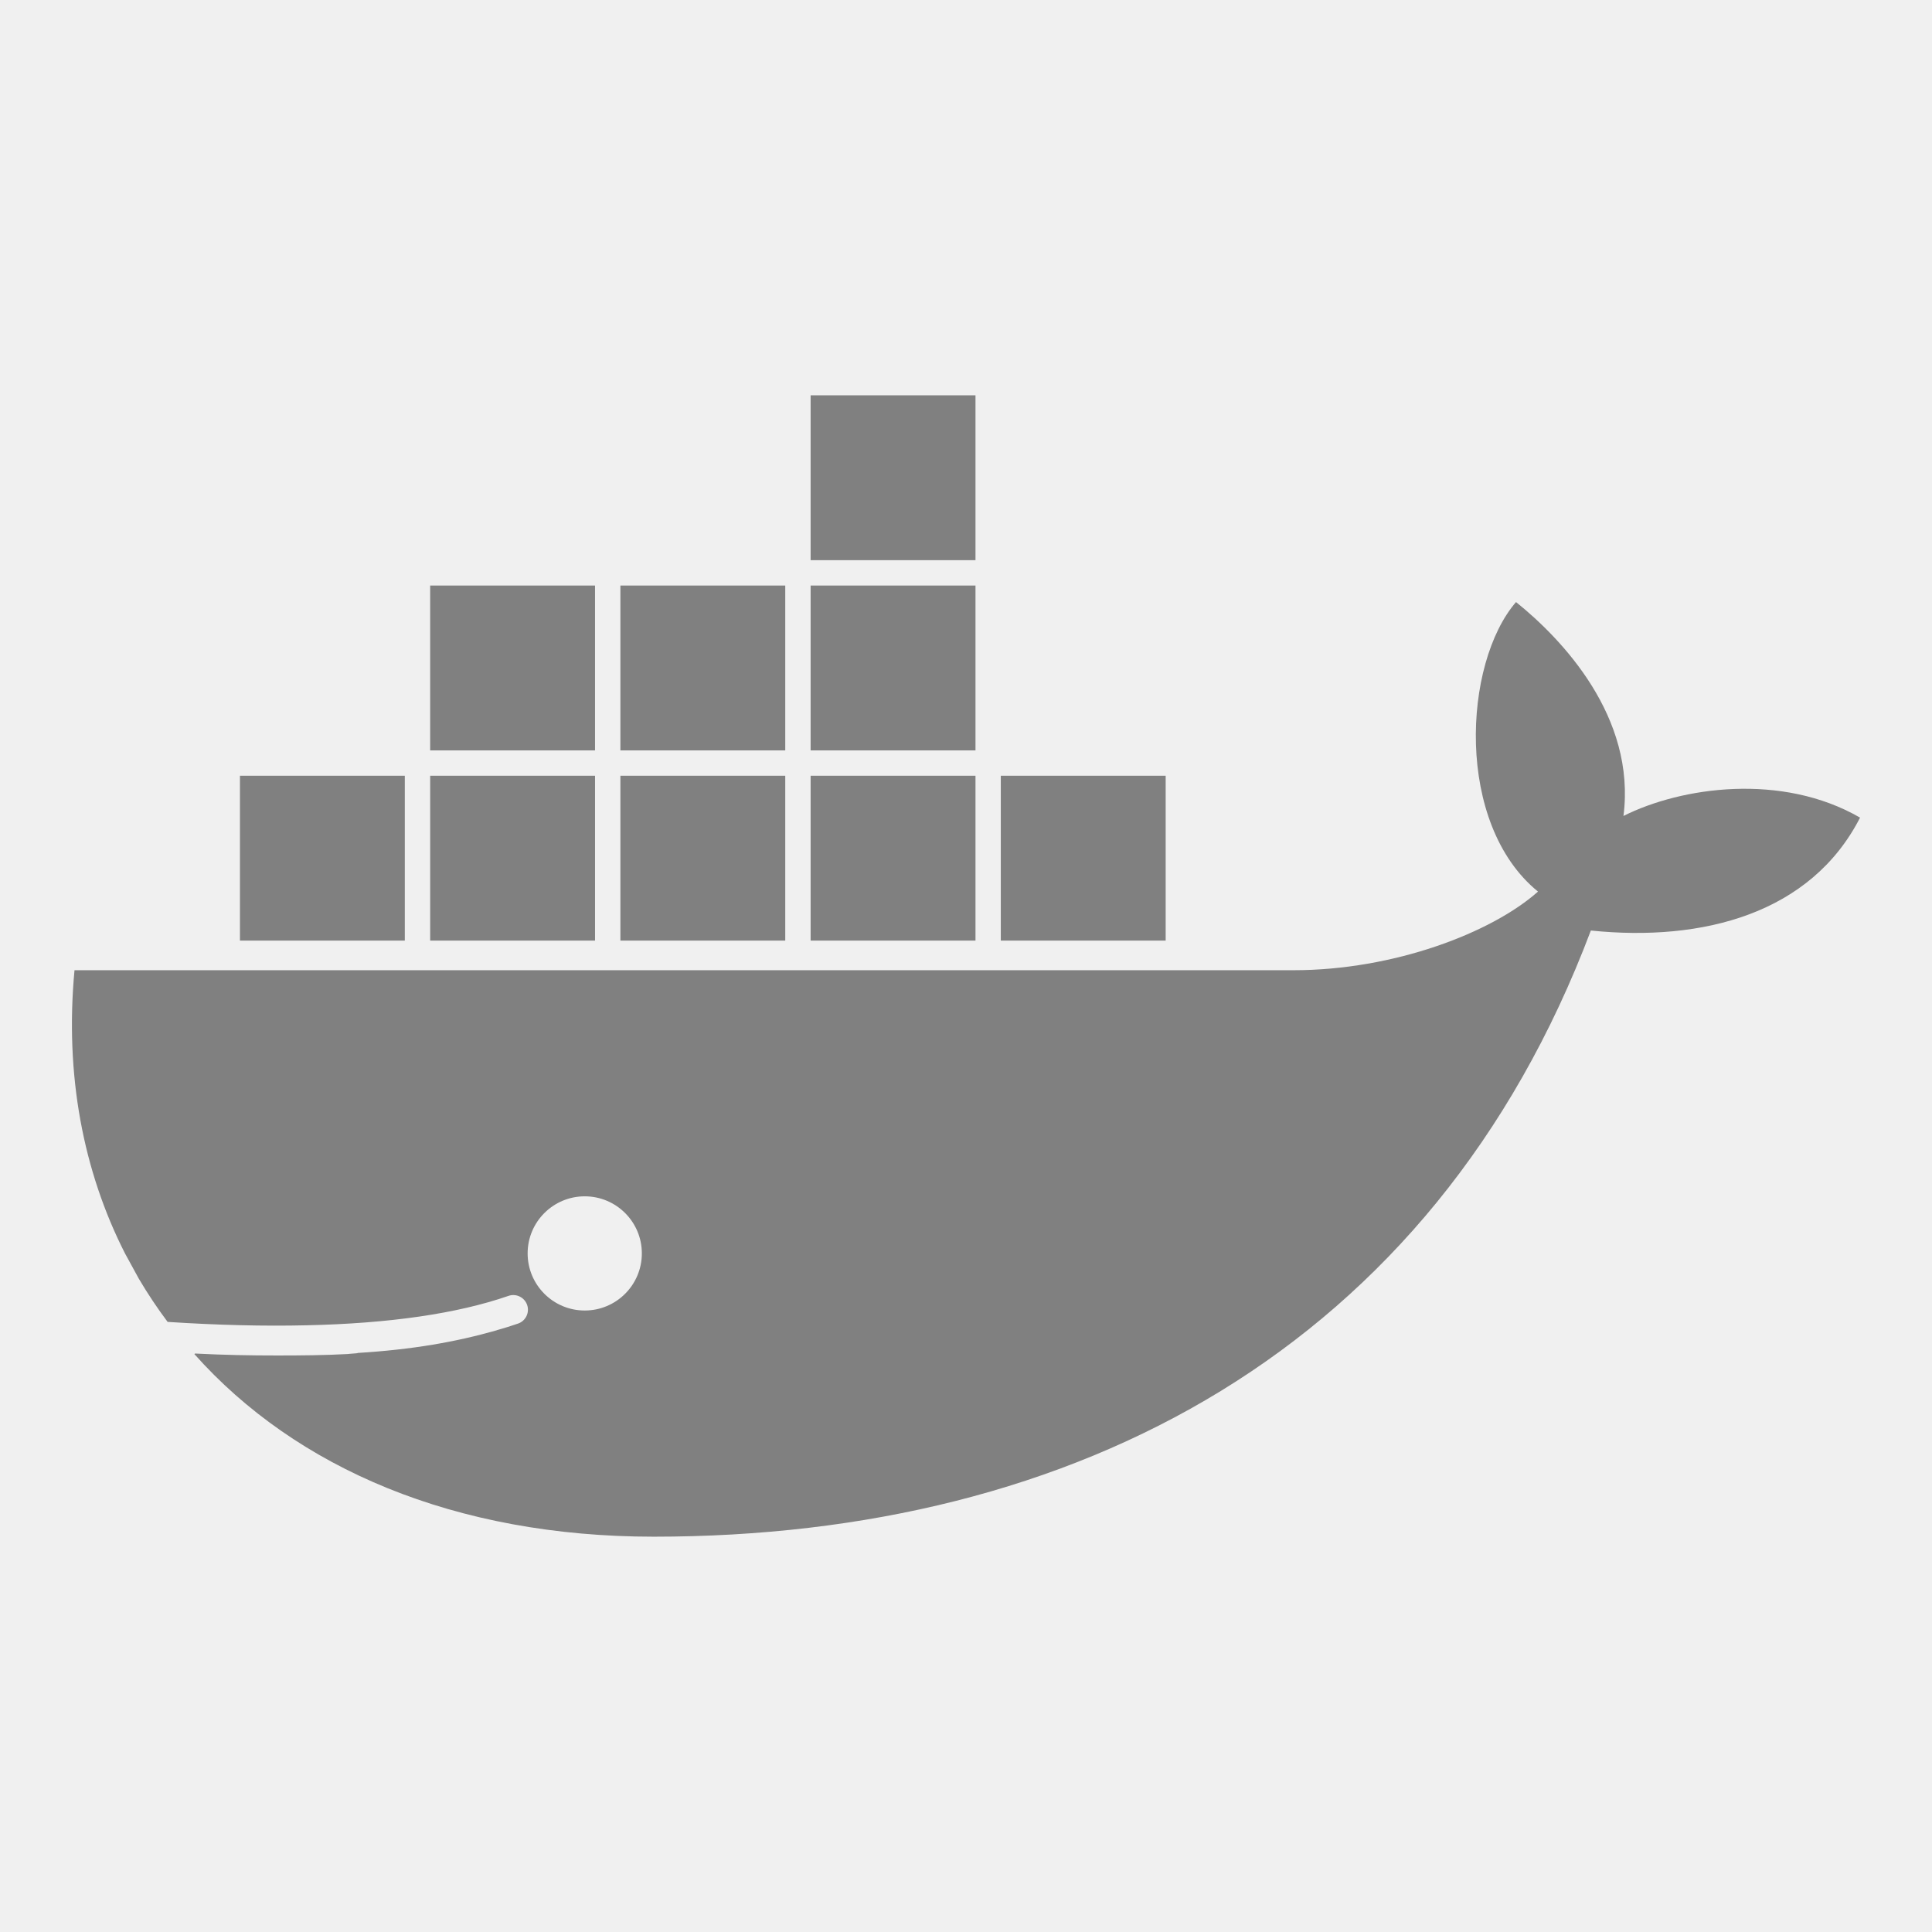
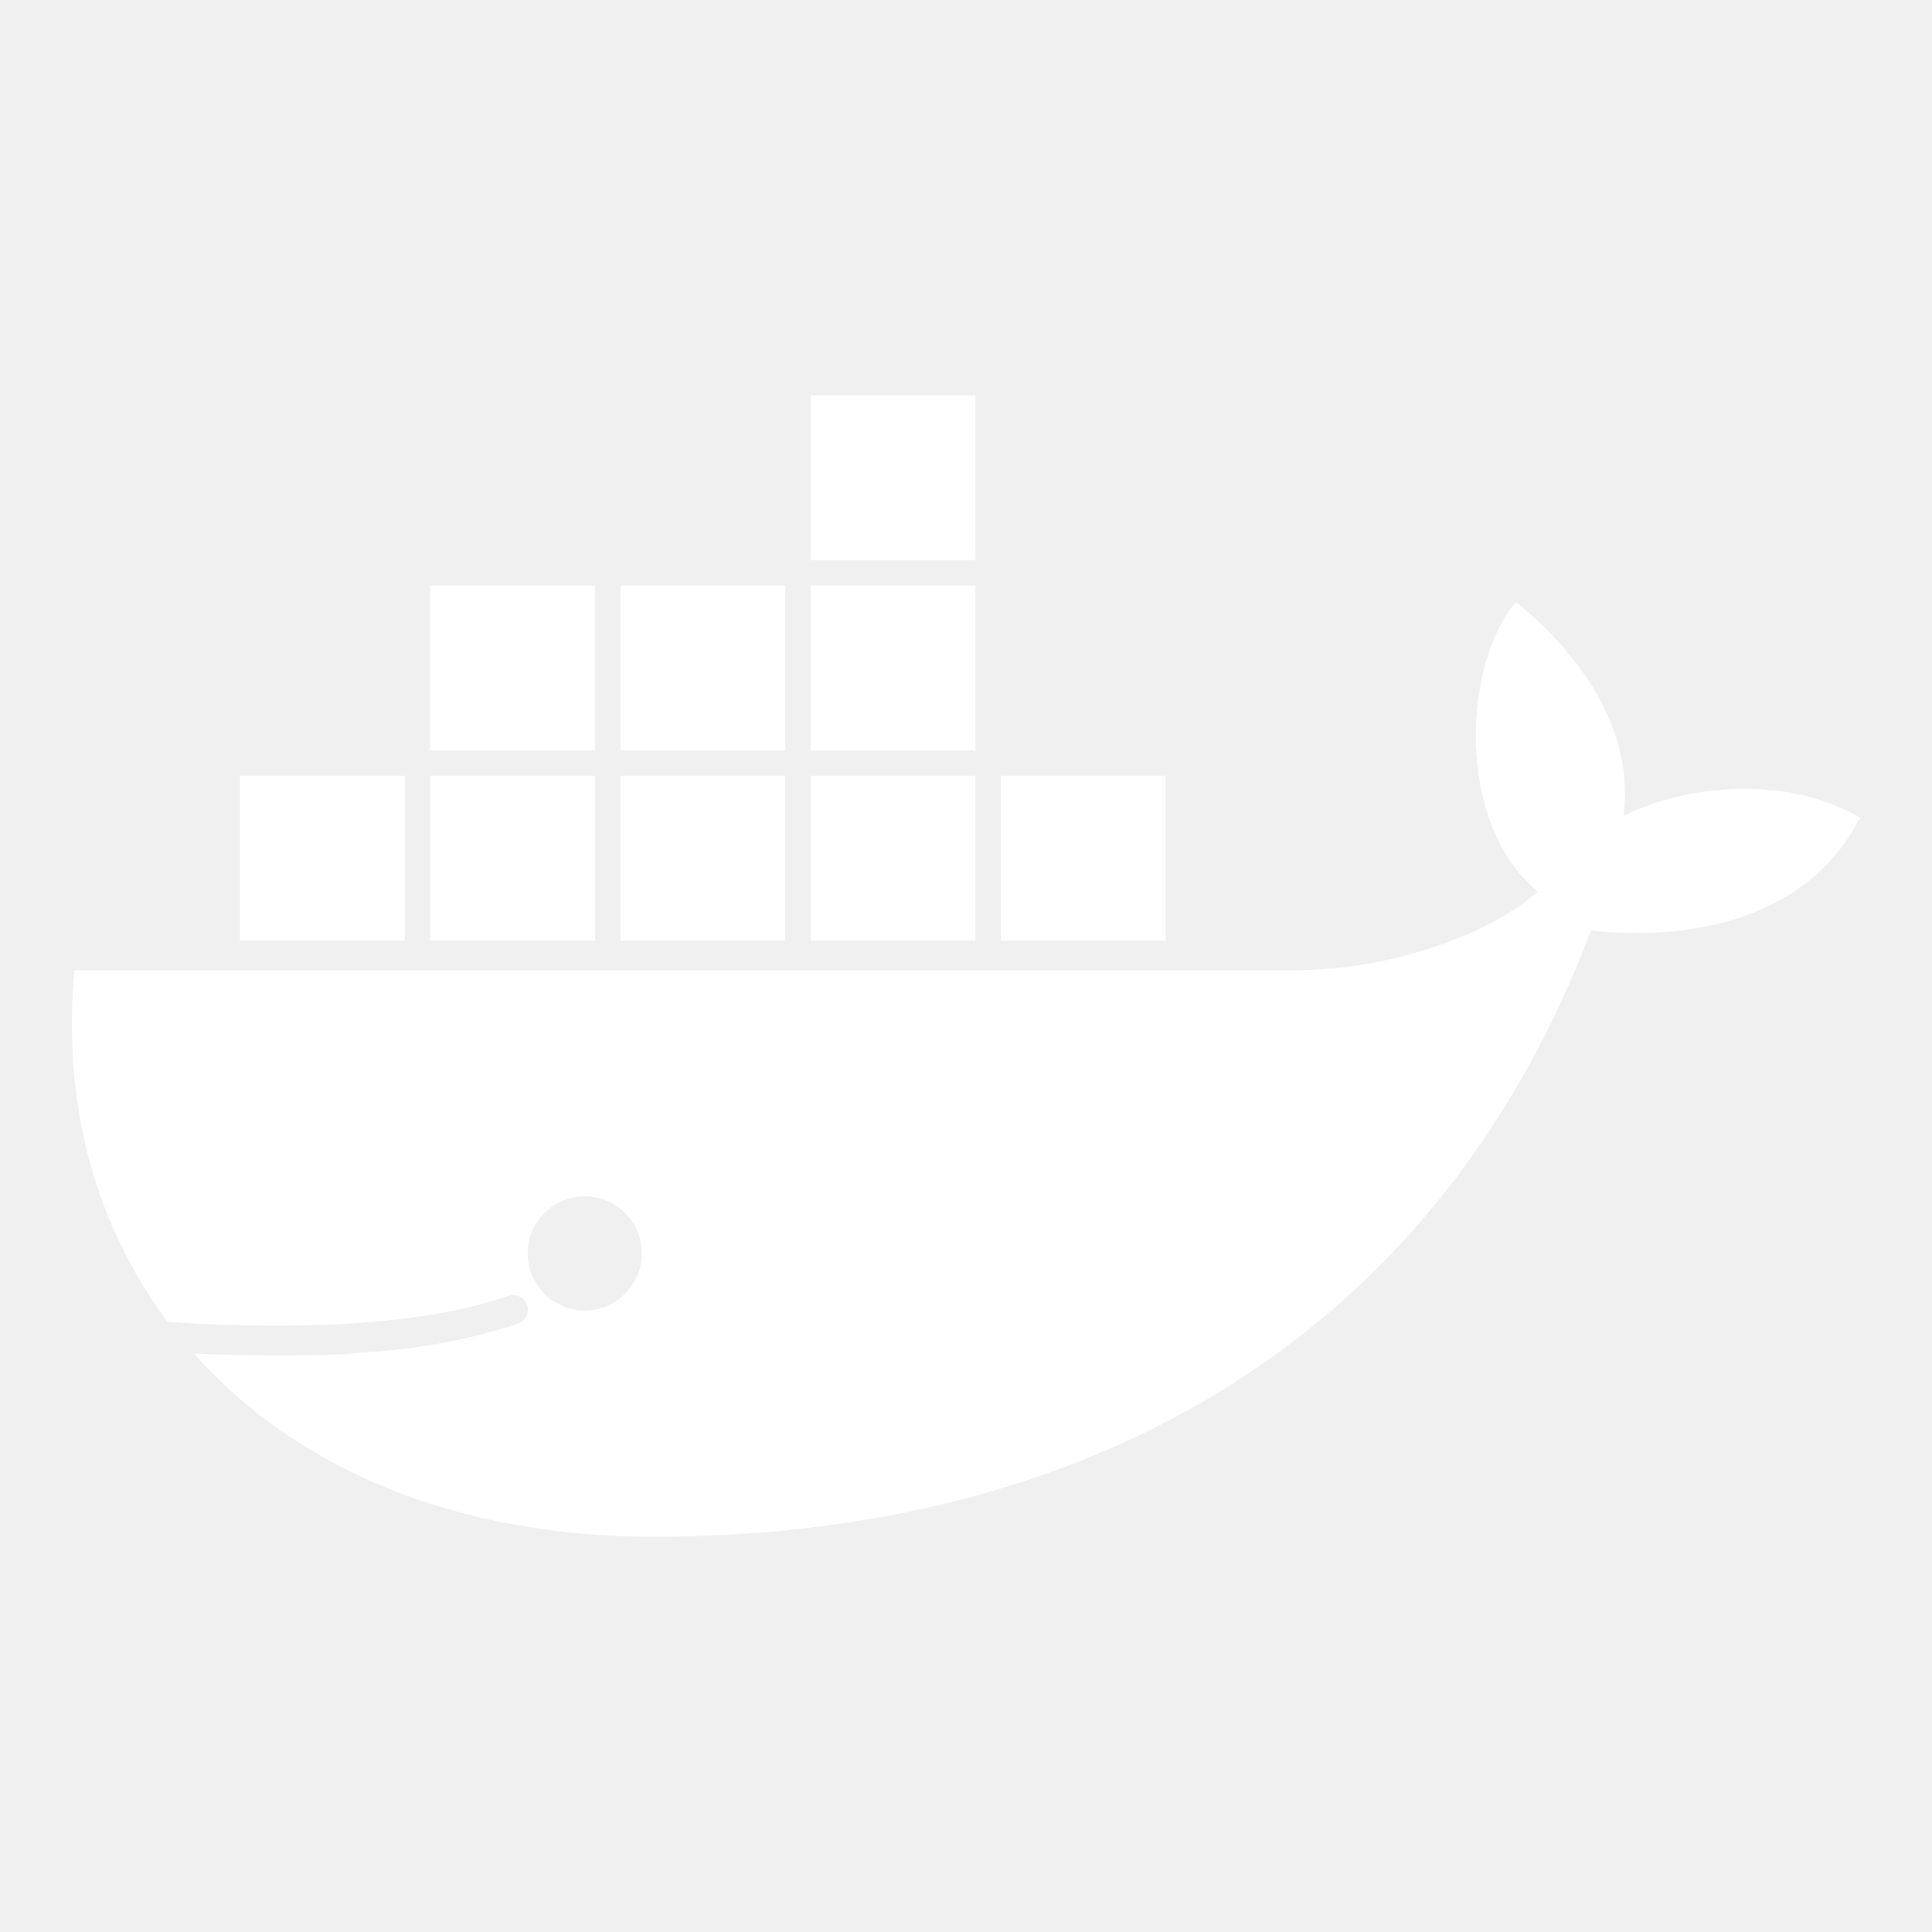
<svg xmlns="http://www.w3.org/2000/svg" version="1.1" viewBox="0 0 256 256" id="svg3432">
  <defs id="defs3460" />
-   <path style="fill:#808080;fill-opacity:1;fill-rule:evenodd" id="path3438" d="m 200.882,79.774 c -7.02,8.122 -8.11,29.405 2.91,38.365 -6.15,5.47 -19.12,10.42 -32.39,10.42 l -161.53,0 c -1.293,13.85 1.139,26.61 6.693,37.53 l 1.838,3.36 c 1.163,1.97 2.435,3.88 3.808,5.71 6.641,0.43 12.766,0.58 18.367,0.45 l 0.002,0 c 11.009,-0.24 19.991,-1.54 26.799,-3.9 1.014,-0.35 2.118,0.19 2.469,1.2 0.35,1.01 -0.187,2.12 -1.199,2.47 -0.905,0.31 -1.848,0.61 -2.822,0.88 -0.002,0 -0.003,0.01 -0.004,0.01 -5.361,1.53 -11.109,2.56 -18.526,3.01 0.44,0.01 -0.458,0.07 -0.461,0.07 -0.252,0.01 -0.569,0.05 -0.822,0.07 -2.919,0.16 -6.07,0.19 -9.291,0.19 -3.523,0 -6.992,-0.06 -10.871,-0.26 l -0.1,0.07 c 13.46,15.12 34.505,24.2 60.885,24.2 55.835,0 103.18,-24.75 124.16,-80.32 14.87,1.53 29.17,-2.26 35.67,-14.96 -10.36,-5.98 -23.68,-4.07 -31.35,-0.22 1.69,-13.129 -8.14,-23.446 -14.24,-28.345 z M 77.482,158.519 c 4.179,0 7.566,3.39 7.566,7.56 0,4.18 -3.387,7.57 -7.566,7.57 -4.18,0 -7.568,-3.39 -7.568,-7.57 0,-4.17 3.388,-7.56 7.568,-7.56 z" />
-   <rect style="fill:#808080;fill-opacity:1;fill-rule:evenodd" id="rect3440" x="107.412" y="52.381" width="21.845" height="21.845" />
-   <rect style="fill:#808080;fill-opacity:1;fill-rule:evenodd" id="rect3442" x="56.998" y="77.587" width="21.845" height="21.845" />
-   <rect style="fill:#808080;fill-opacity:1;fill-rule:evenodd" id="rect3444" x="82.205" y="77.587" width="21.845" height="21.845" />
-   <rect style="fill:#808080;fill-opacity:1;fill-rule:evenodd" id="rect3446" x="107.412" y="77.587" width="21.845" height="21.845" />
-   <rect style="fill:#808080;fill-opacity:1;fill-rule:evenodd" id="rect3448" x="31.794" y="102.789" width="21.845" height="21.845" />
-   <rect style="fill:#808080;fill-opacity:1;fill-rule:evenodd" id="rect3450" x="132.612" y="102.789" width="21.845" height="21.845" />
-   <rect style="fill:#808080;fill-opacity:1;fill-rule:evenodd" id="rect3452" x="57" y="102.789" width="21.845" height="21.845" />
-   <rect style="fill:#808080;fill-opacity:1;fill-rule:evenodd" id="rect3454" x="82.205" y="102.789" width="21.845" height="21.845" />
-   <rect style="fill:#808080;fill-opacity:1;fill-rule:evenodd" id="rect3456" x="107.412" y="102.789" width="21.845" height="21.845" />
+   <path style="fill:#ffffff;fill-opacity:1;fill-rule:evenodd" id="path3438" d="m 200.882,79.774 c -7.02,8.122 -8.11,29.405 2.91,38.365 -6.15,5.47 -19.12,10.42 -32.39,10.42 l -161.53,0 c -1.293,13.85 1.139,26.61 6.693,37.53 l 1.838,3.36 c 1.163,1.97 2.435,3.88 3.808,5.71 6.641,0.43 12.766,0.58 18.367,0.45 l 0.002,0 c 11.009,-0.24 19.991,-1.54 26.799,-3.9 1.014,-0.35 2.118,0.19 2.469,1.2 0.35,1.01 -0.187,2.12 -1.199,2.47 -0.905,0.31 -1.848,0.61 -2.822,0.88 -0.002,0 -0.003,0.01 -0.004,0.01 -5.361,1.53 -11.109,2.56 -18.526,3.01 0.44,0.01 -0.458,0.07 -0.461,0.07 -0.252,0.01 -0.569,0.05 -0.822,0.07 -2.919,0.16 -6.07,0.19 -9.291,0.19 -3.523,0 -6.992,-0.06 -10.871,-0.26 l -0.1,0.07 c 13.46,15.12 34.505,24.2 60.885,24.2 55.835,0 103.18,-24.75 124.16,-80.32 14.87,1.53 29.17,-2.26 35.67,-14.96 -10.36,-5.98 -23.68,-4.07 -31.35,-0.22 1.69,-13.129 -8.14,-23.446 -14.24,-28.345 z M 77.482,158.519 c 4.179,0 7.566,3.39 7.566,7.56 0,4.18 -3.387,7.57 -7.566,7.57 -4.18,0 -7.568,-3.39 -7.568,-7.57 0,-4.17 3.388,-7.56 7.568,-7.56 z" />
+   <rect style="fill:#ffffff;fill-opacity:1;fill-rule:evenodd" id="rect3440" x="107.412" y="52.381" width="21.845" height="21.845" />
+   <rect style="fill:#ffffff;fill-opacity:1;fill-rule:evenodd" id="rect3442" x="56.998" y="77.587" width="21.845" height="21.845" />
+   <rect style="fill:#ffffff;fill-opacity:1;fill-rule:evenodd" id="rect3444" x="82.205" y="77.587" width="21.845" height="21.845" />
+   <rect style="fill:#ffffff;fill-opacity:1;fill-rule:evenodd" id="rect3446" x="107.412" y="77.587" width="21.845" height="21.845" />
+   <rect style="fill:#ffffff;fill-opacity:1;fill-rule:evenodd" id="rect3448" x="31.794" y="102.789" width="21.845" height="21.845" />
+   <rect style="fill:#ffffff;fill-opacity:1;fill-rule:evenodd" id="rect3450" x="132.612" y="102.789" width="21.845" height="21.845" />
+   <rect style="fill:#ffffff;fill-opacity:1;fill-rule:evenodd" id="rect3452" x="57" y="102.789" width="21.845" height="21.845" />
+   <rect style="fill:#ffffff;fill-opacity:1;fill-rule:evenodd" id="rect3454" x="82.205" y="102.789" width="21.845" height="21.845" />
+   <rect style="fill:#ffffff;fill-opacity:1;fill-rule:evenodd" id="rect3456" x="107.412" y="102.789" width="21.845" height="21.845" />
</svg>
